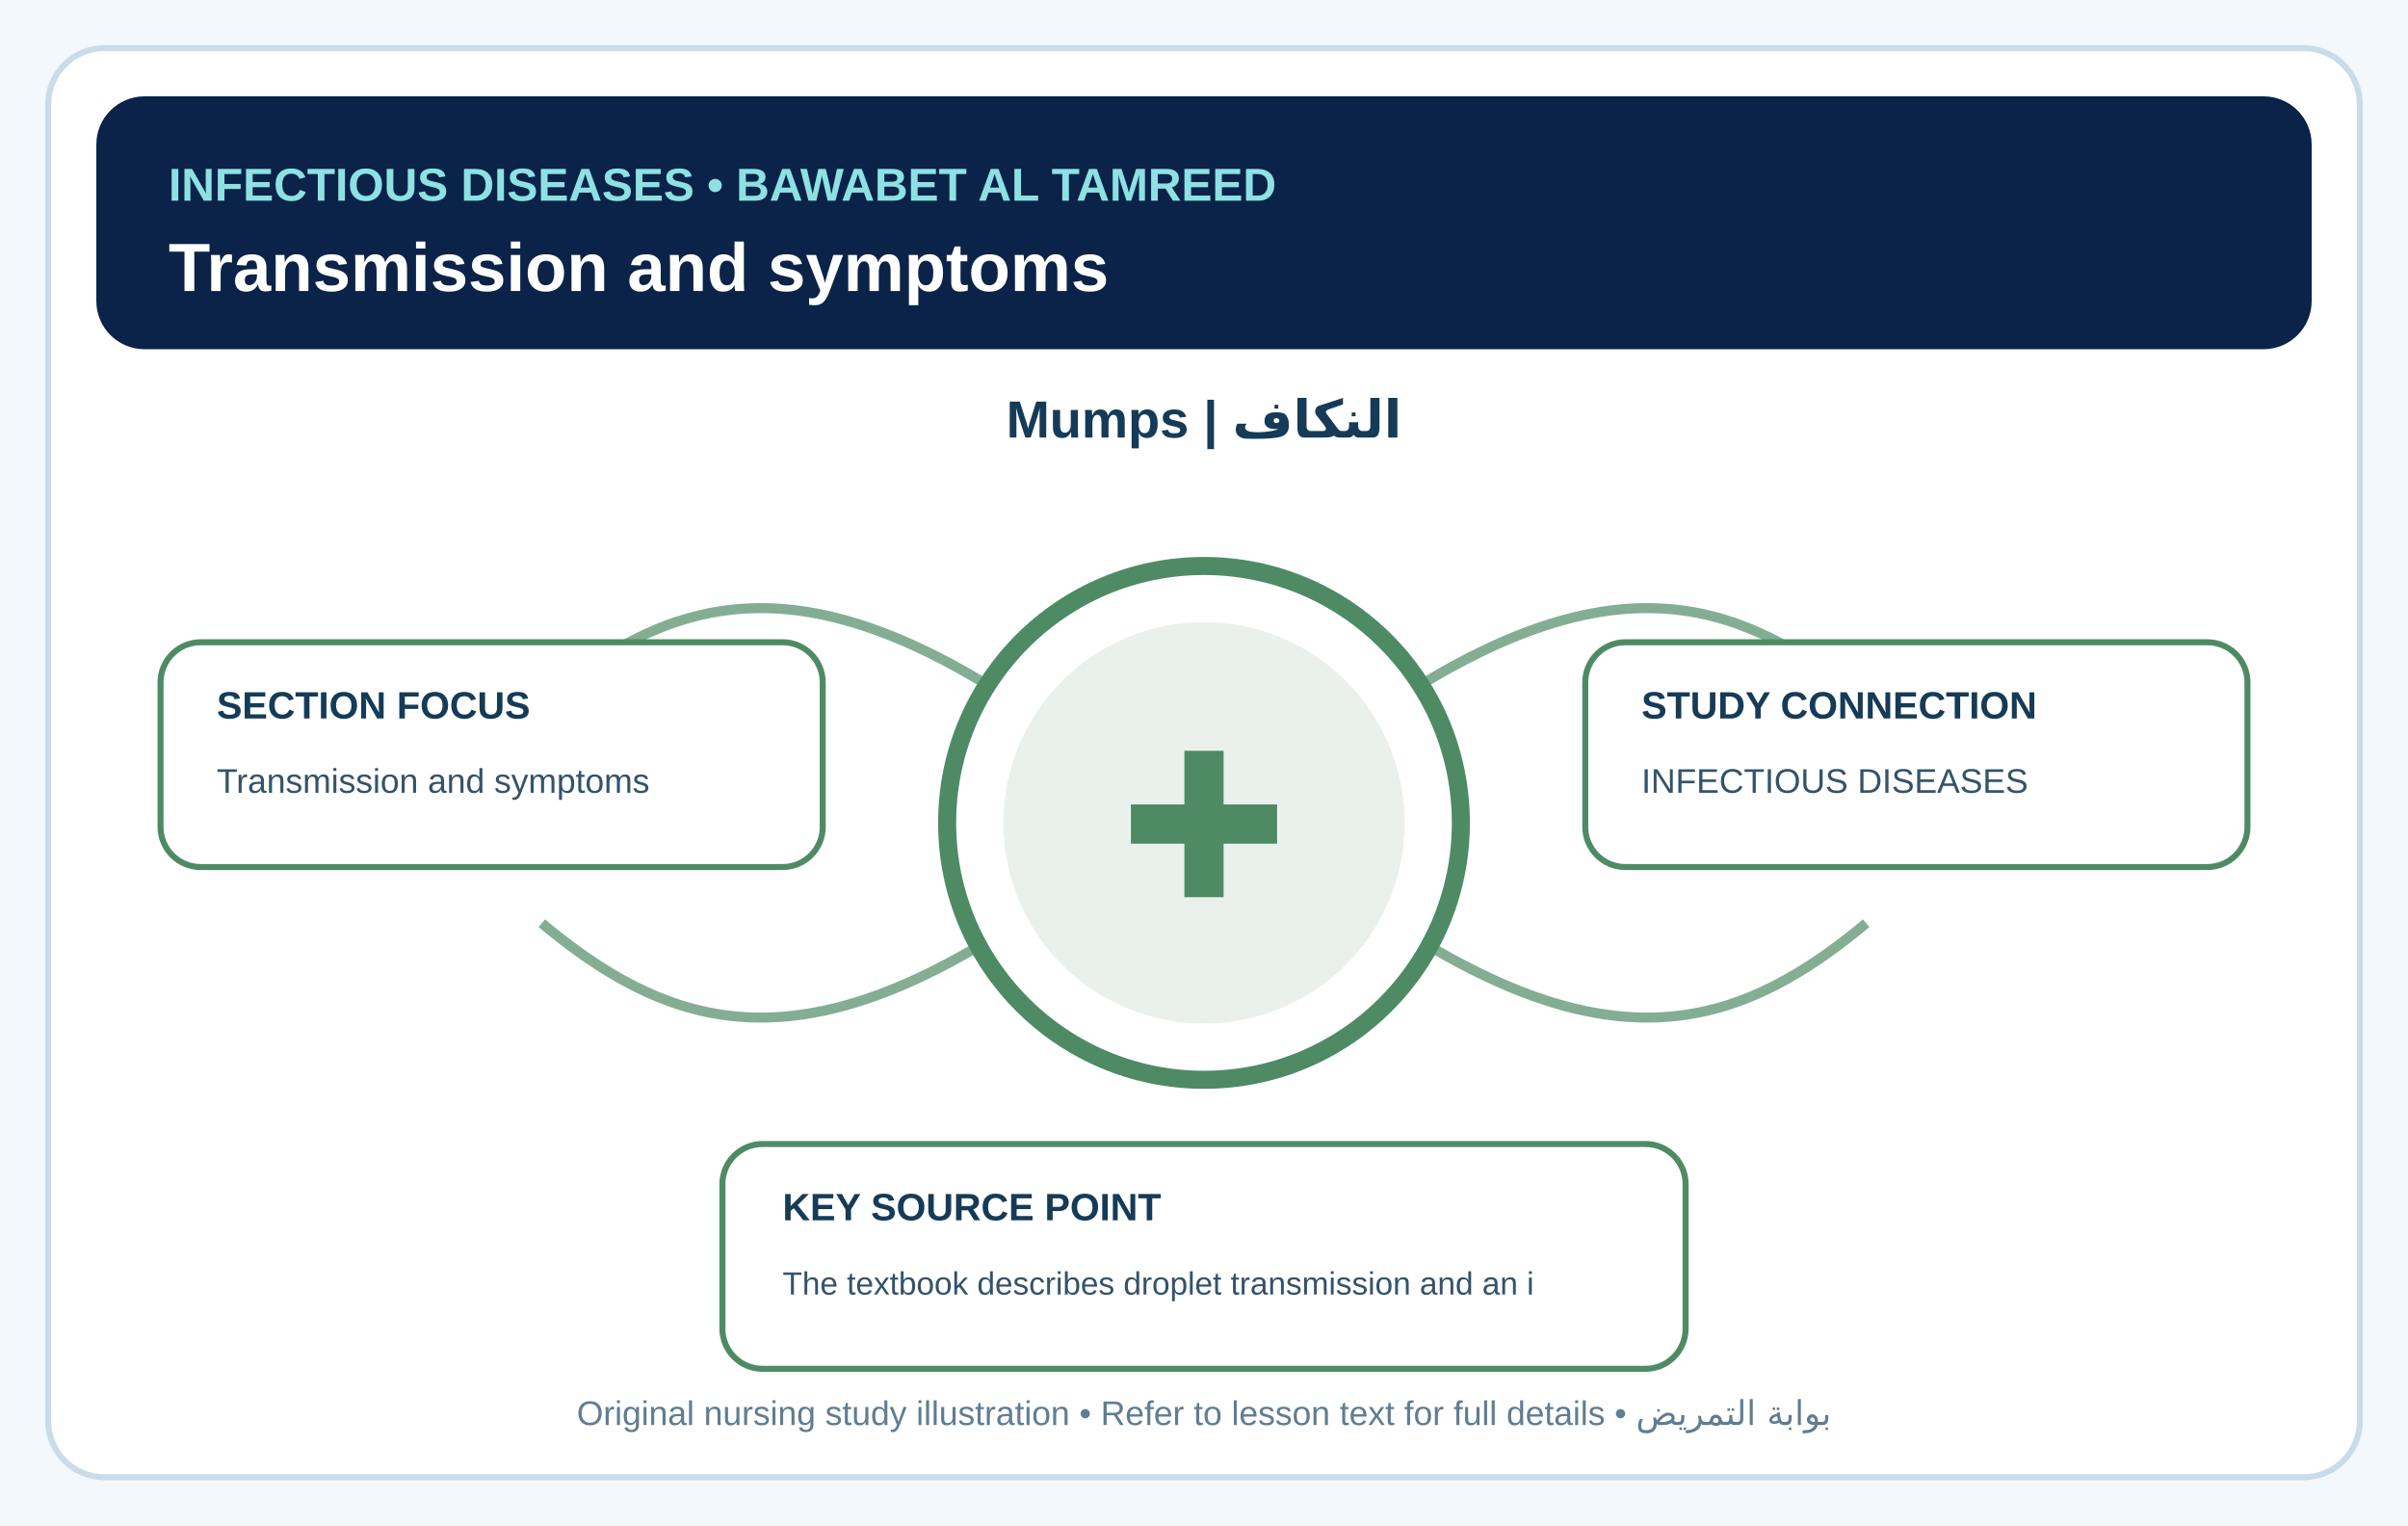
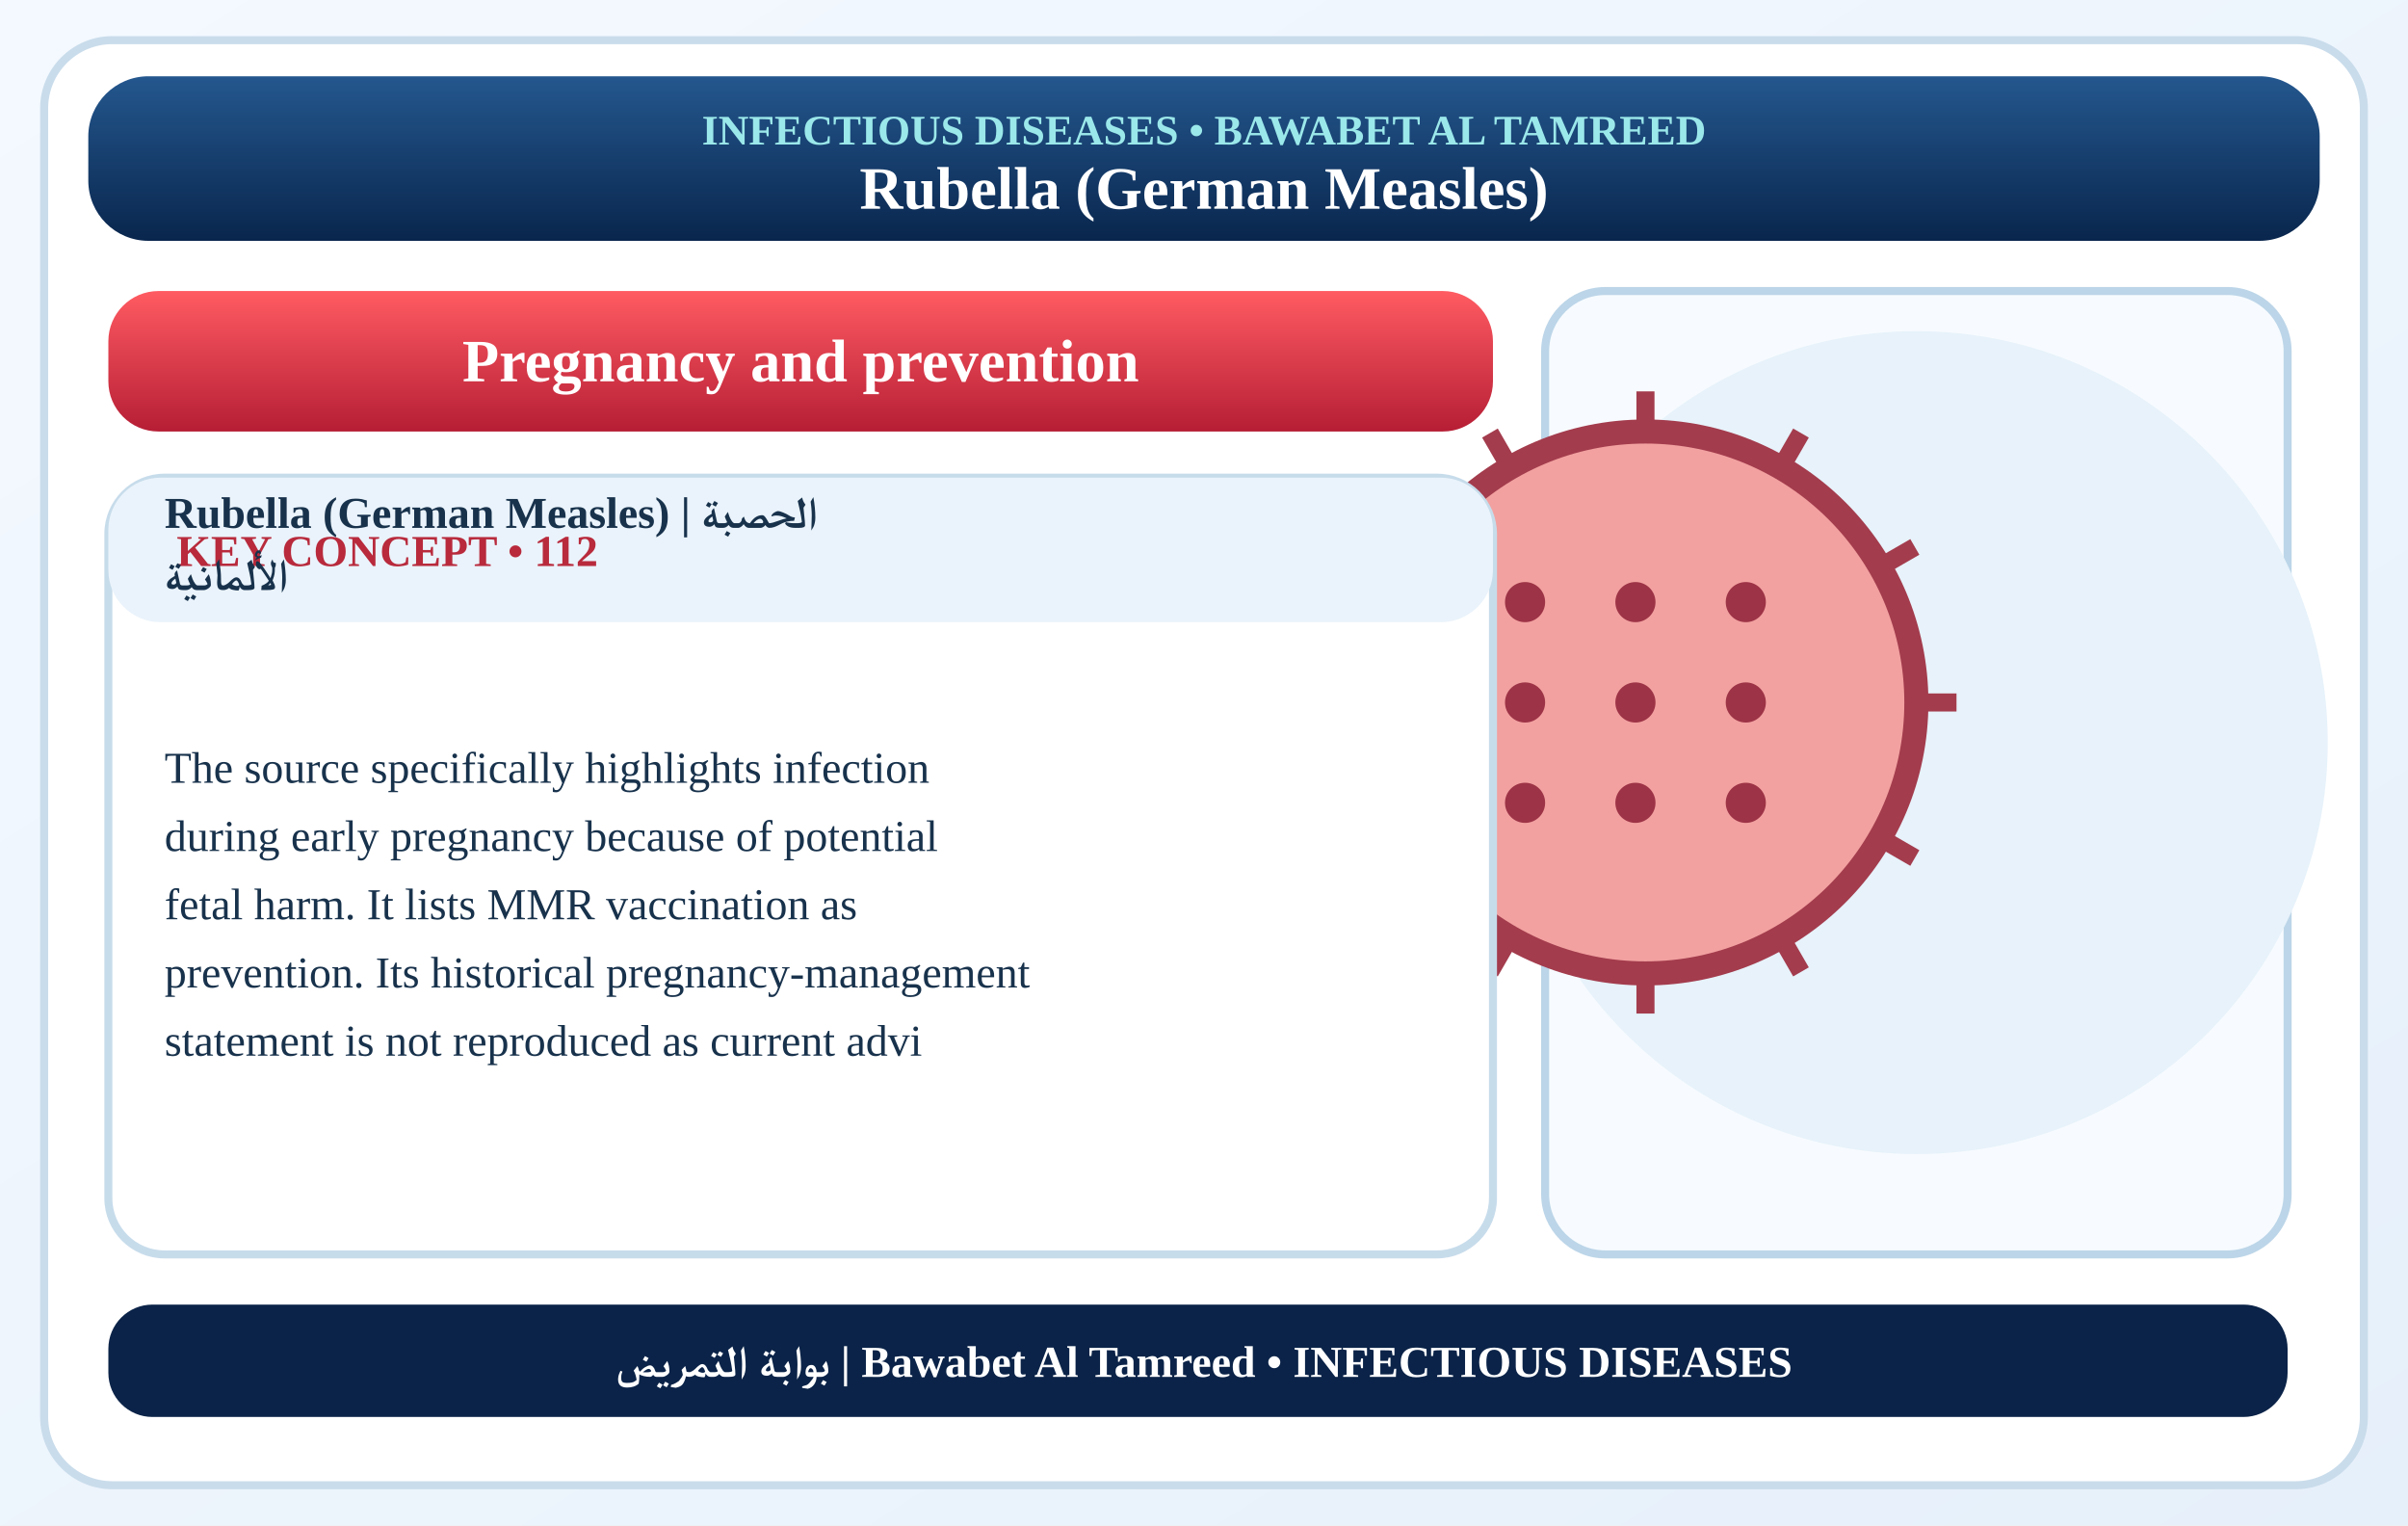
<svg xmlns="http://www.w3.org/2000/svg" width="1200" height="760" viewBox="0 0 1200 760">
-   <rect width="1200" height="760" fill="#f3f8fc" />
-   <rect x="24" y="24" width="1152" height="712" rx="28" fill="#fff" stroke="#c9dce8" stroke-width="3" />
-   <rect x="48" y="48" width="1104" height="126" rx="24" fill="#0b2348" />
-   <text x="84" y="100" fill="#8de1e4" font-family="Arial,sans-serif" font-size="23" font-weight="700">INFECTIOUS DISEASES • BAWABET AL TAMREED</text>
-   <text x="84" y="145" fill="#fff" font-family="Arial,sans-serif" font-size="34" font-weight="700">Transmission and symptoms</text>
-   <text x="600" y="218" text-anchor="middle" fill="#163b58" font-family="Arial,sans-serif" font-size="26" font-weight="700">Mumps | النكاف</text>
-   <circle cx="600" cy="410" r="128" fill="#fff" stroke="#4e8b65" stroke-width="9" />
-   <circle cx="600" cy="410" r="100" fill="#4e8b65" opacity=".12" />
-   <text x="600" y="447" text-anchor="middle" fill="#4e8b65" font-family="Arial,sans-serif" font-size="100" font-weight="700">✚</text>
-   <path d="M490 340 C390 280 330 300 270 350 M710 340 C810 280 870 300 930 350 M490 470 C390 530 330 510 270 460 M710 470 C810 530 870 510 930 460" fill="none" stroke="#4e8b65" stroke-width="5" opacity=".7" />
-   <rect x="80" y="320" width="330" height="112" rx="20" fill="#fff" stroke="#4e8b65" stroke-width="3" />
-   <text x="108" y="358" fill="#153b57" font-family="Arial,sans-serif" font-size="19" font-weight="700">SECTION FOCUS</text>
-   <text x="108" y="395" fill="#34536a" font-family="Arial,sans-serif" font-size="17">Transmission and symptoms</text>
-   <rect x="790" y="320" width="330" height="112" rx="20" fill="#fff" stroke="#4e8b65" stroke-width="3" />
-   <text x="818" y="358" fill="#153b57" font-family="Arial,sans-serif" font-size="19" font-weight="700">STUDY CONNECTION</text>
-   <text x="818" y="395" fill="#34536a" font-family="Arial,sans-serif" font-size="17">INFECTIOUS DISEASES</text>
-   <rect x="360" y="570" width="480" height="112" rx="20" fill="#fff" stroke="#4e8b65" stroke-width="3" />
-   <text x="390" y="608" fill="#153b57" font-family="Arial,sans-serif" font-size="19" font-weight="700">KEY SOURCE POINT</text>
-   <text x="390" y="645" fill="#34536a" font-family="Arial,sans-serif" font-size="16">The textbook describes droplet transmission and an i</text>
-   <text x="600" y="710" text-anchor="middle" fill="#607d91" font-family="Arial,sans-serif" font-size="17">Original nursing study illustration • Refer to lesson text for full details • بوابة التمريض</text>
+   <defs>
+     <linearGradient id="bg" x2="1" y2="1">
+       <stop stop-color="#f4f9ff" />
+       <stop offset="1" stop-color="#e6f0fa" />
+     </linearGradient>
+     <linearGradient id="navy" x2="0" y2="1">
+       <stop stop-color="#24578e" />
+       <stop offset="1" stop-color="#09264d" />
+     </linearGradient>
+     <linearGradient id="red" x2="0" y2="1">
+       <stop stop-color="#ff5b62" />
+       <stop offset="1" stop-color="#b61e35" />
+     </linearGradient>
+   </defs>
+   <rect width="1200" height="760" fill="url(#bg)" />
+   <rect x="22" y="20" width="1156" height="720" rx="34" fill="#fff" stroke="#c9dceb" stroke-width="4" />
+   <rect x="44" y="38" width="1112" height="82" rx="30" fill="url(#navy)" />
+   <text x="600" y="72" text-anchor="middle" font-size="21" font-weight="700" fill="#9be8ea">INFECTIOUS DISEASES • BAWABET AL TAMREED</text>
+   <text x="600" y="104" text-anchor="middle" font-size="30" font-weight="800" fill="#fff">Rubella (German Measles)</text>
+   <rect x="54" y="145" width="690" height="70" rx="25" fill="url(#red)" />
+   <text x="399" y="190" text-anchor="middle" font-size="30" font-weight="800" fill="#fff">Pregnancy and prevention</text>
+   <rect x="770" y="145" width="370" height="480" rx="30" fill="#f7fbff" stroke="#bcd5e8" stroke-width="4" />
+   <circle cx="955" cy="370" r="205" fill="#e7f2fa" />
+   <circle cx="820" cy="350" r="135" fill="#f2a1a0" stroke="#a33c4d" stroke-width="12" />
+   <path d="M950 350 L975 350" stroke="#a33c4d" stroke-width="9" />
+   <path d="M932.583 415 L954.234 427.5" stroke="#a33c4d" stroke-width="9" />
+   <path d="M885 462.583 L897.5 484.234" stroke="#a33c4d" stroke-width="9" />
+   <path d="M820 480 L820 505" stroke="#a33c4d" stroke-width="9" />
+   <path d="M755 462.583 L742.5 484.234" stroke="#a33c4d" stroke-width="9" />
+   <path d="M707.417 415 L685.766 427.5" stroke="#a33c4d" stroke-width="9" />
+   <path d="M690 350 L665 350" stroke="#a33c4d" stroke-width="9" />
+   <path d="M707.417 285 L685.766 272.5" stroke="#a33c4d" stroke-width="9" />
+   <path d="M755 237.417 L742.5 215.766" stroke="#a33c4d" stroke-width="9" />
+   <path d="M820 220 L820 195" stroke="#a33c4d" stroke-width="9" />
+   <path d="M885 237.417 L897.5 215.766" stroke="#a33c4d" stroke-width="9" />
+   <path d="M932.583 285 L954.234 272.5" stroke="#a33c4d" stroke-width="9" />
+   <circle cx="760" cy="300" r="10" fill="#9d3346" />
+   <circle cx="815" cy="300" r="10" fill="#9d3346" />
+   <circle cx="870" cy="300" r="10" fill="#9d3346" />
+   <circle cx="760" cy="350" r="10" fill="#9d3346" />
+   <circle cx="815" cy="350" r="10" fill="#9d3346" />
+   <circle cx="870" cy="350" r="10" fill="#9d3346" />
+   <circle cx="760" cy="400" r="10" fill="#9d3346" />
+   <circle cx="815" cy="400" r="10" fill="#9d3346" />
+   <circle cx="870" cy="400" r="10" fill="#9d3346" />
+   <rect x="54" y="238" width="690" height="387" rx="28" fill="#fff" stroke="#c7dceb" stroke-width="4" />
+   <rect x="54" y="238" width="690" height="72" rx="26" fill="#eaf3fb" />
+   <text x="88" y="282" font-size="22" font-weight="800" fill="#b82a3c">KEY CONCEPT • 112</text>
+   <text x="82" y="263" font-size="22" font-weight="700" fill="#18324c">Rubella (German Measles) | الحصبة</text>
+   <text x="82" y="294" font-size="22" font-weight="700" fill="#18324c">الألمانية</text>
+   <text x="82" y="390" font-size="22" fill="#18324c">The source specifically highlights infection</text>
+   <text x="82" y="424" font-size="22" fill="#18324c">during early pregnancy because of potential</text>
+   <text x="82" y="458" font-size="22" fill="#18324c">fetal harm. It lists MMR vaccination as</text>
+   <text x="82" y="492" font-size="22" fill="#18324c">prevention. Its historical pregnancy-management</text>
+   <text x="82" y="526" font-size="22" fill="#18324c">statement is not reproduced as current advi</text>
+   <rect x="54" y="650" width="1086" height="56" rx="22" fill="#0b2348" />
+   <text x="600" y="686" text-anchor="middle" font-size="22" font-weight="700" fill="#fff">بوابة التمريض | Bawabet Al Tamreed • INFECTIOUS DISEASES</text>
</svg>
